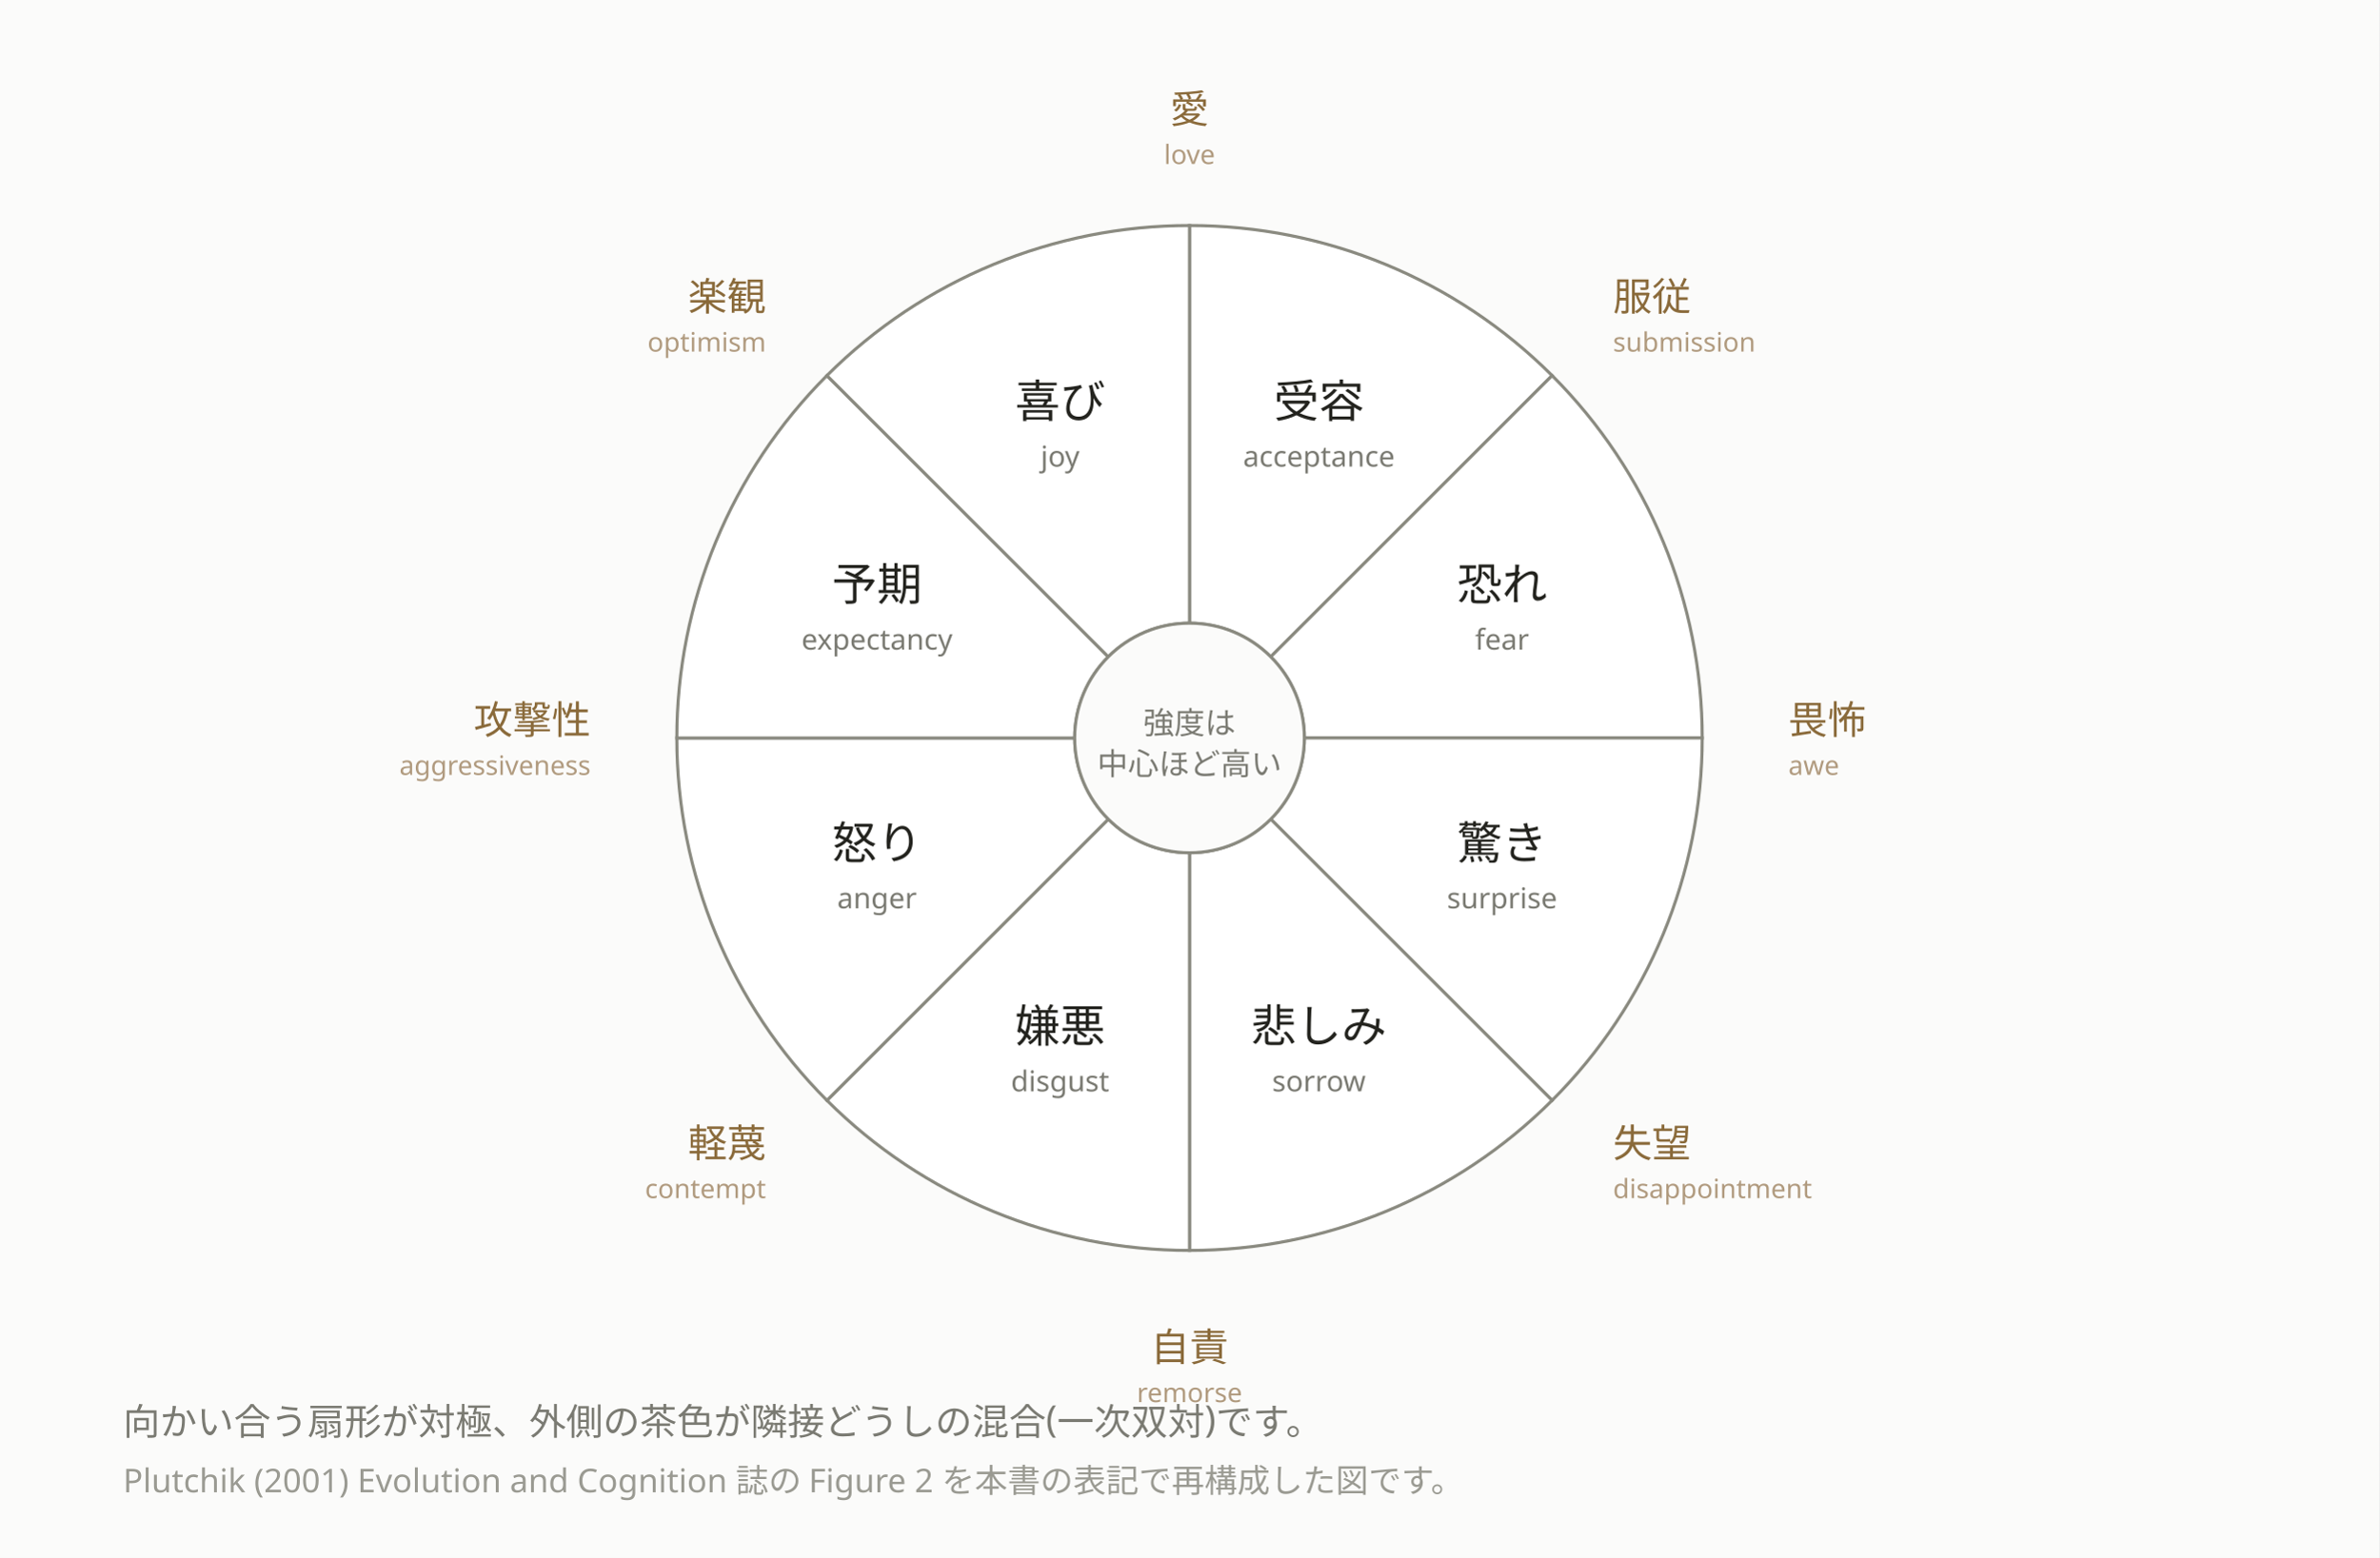
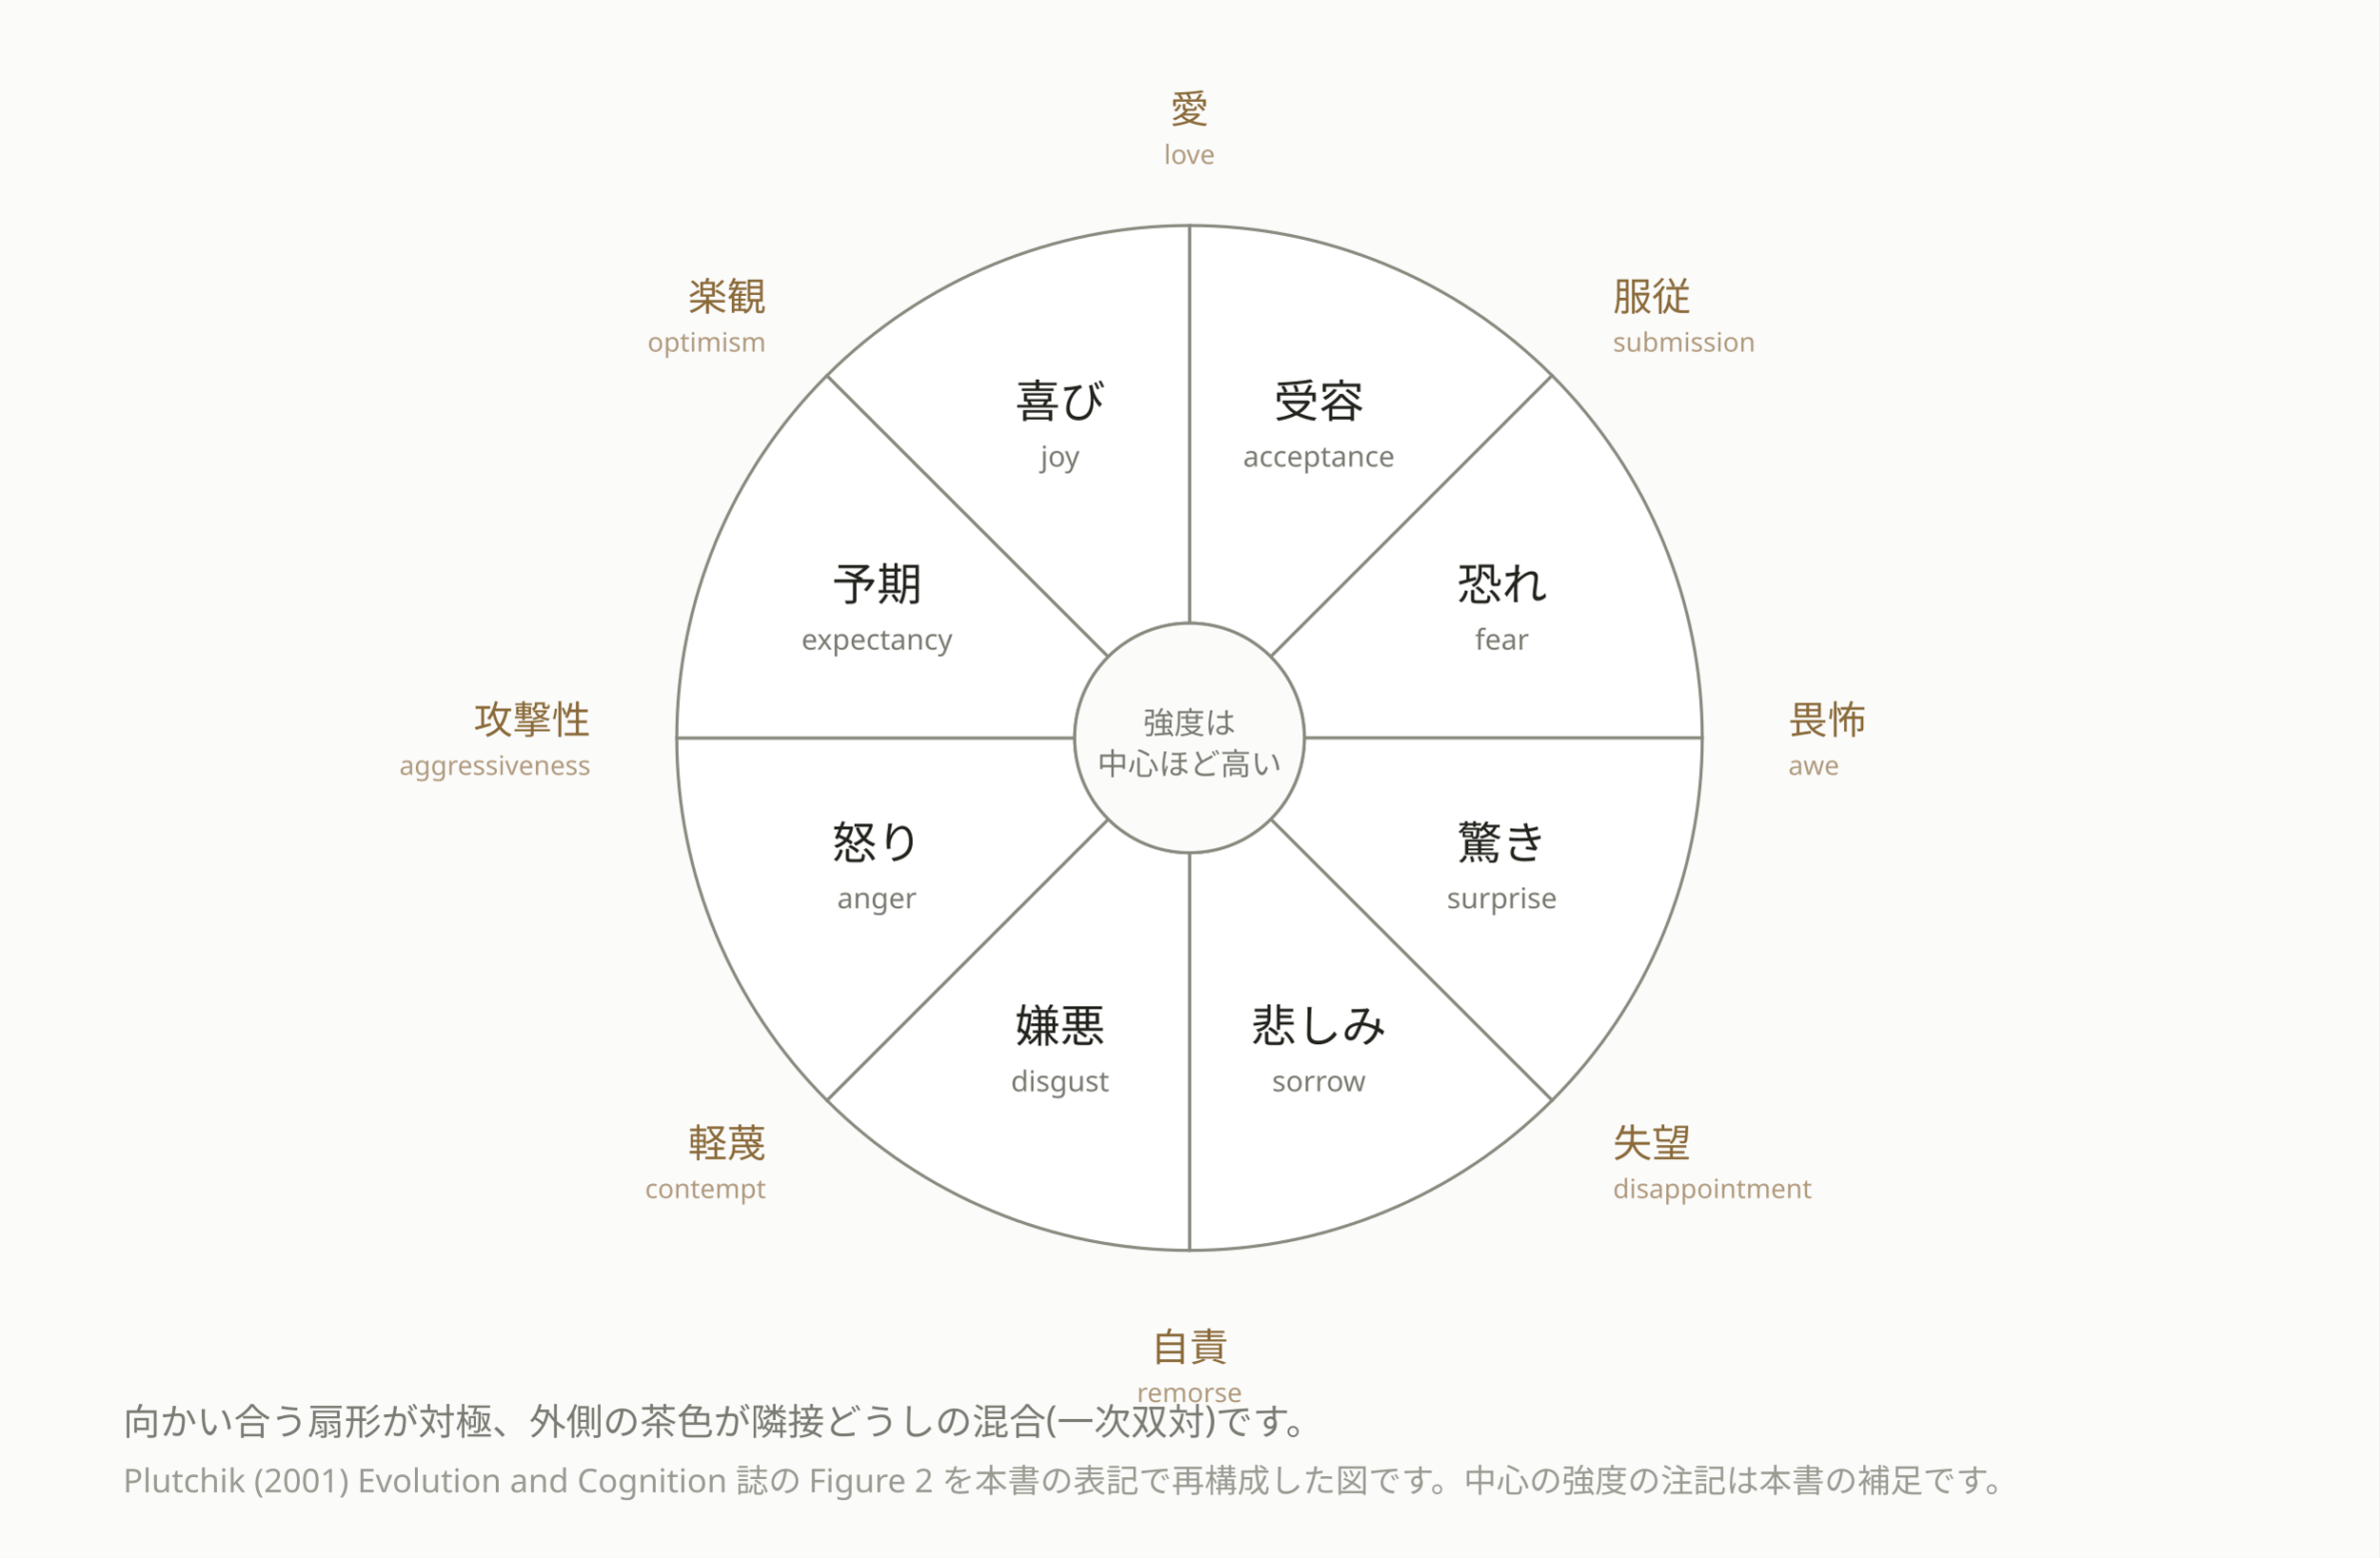
<svg xmlns="http://www.w3.org/2000/svg" width="1160" height="760" viewBox="0 0 1160 760" font-family="'Hiragino Sans','Hiragino Kaku Gothic ProN','Noto Sans JP',sans-serif">
  <rect width="1160" height="760" fill="#fbfbfa" />
  <path d="M580.0,304.0 L580.0,110.0 A250,250 0 0 1 756.8,183.2 L619.6,320.4 A56,56 0 0 0 580.0,304.0 Z" fill="#ffffff" stroke="#8a8a80" stroke-width="1.5" />
  <path d="M619.6,320.4 L756.8,183.2 A250,250 0 0 1 830.0,360.0 L636.0,360.0 A56,56 0 0 0 619.6,320.4 Z" fill="#ffffff" stroke="#8a8a80" stroke-width="1.5" />
  <path d="M636.0,360.0 L830.0,360.0 A250,250 0 0 1 756.8,536.8 L619.6,399.6 A56,56 0 0 0 636.0,360.0 Z" fill="#ffffff" stroke="#8a8a80" stroke-width="1.5" />
  <path d="M619.6,399.6 L756.8,536.8 A250,250 0 0 1 580.0,610.0 L580.0,416.0 A56,56 0 0 0 619.6,399.6 Z" fill="#ffffff" stroke="#8a8a80" stroke-width="1.5" />
  <path d="M580.0,416.0 L580.0,610.0 A250,250 0 0 1 403.2,536.8 L540.4,399.6 A56,56 0 0 0 580.0,416.0 Z" fill="#ffffff" stroke="#8a8a80" stroke-width="1.5" />
  <path d="M540.4,399.6 L403.2,536.8 A250,250 0 0 1 330.0,360.0 L524.0,360.0 A56,56 0 0 0 540.4,399.6 Z" fill="#ffffff" stroke="#8a8a80" stroke-width="1.5" />
  <path d="M524.0,360.0 L330.0,360.0 A250,250 0 0 1 403.2,183.2 L540.4,320.4 A56,56 0 0 0 524.0,360.0 Z" fill="#ffffff" stroke="#8a8a80" stroke-width="1.5" />
  <path d="M540.4,320.4 L403.2,183.2 A250,250 0 0 1 580.0,110.0 L580.0,304.0 A56,56 0 0 0 540.4,320.4 Z" fill="#ffffff" stroke="#8a8a80" stroke-width="1.5" />
  <line x1="601.4" y1="308.3" x2="558.6" y2="411.7" stroke="#dcdcd6" stroke-width="1" stroke-dasharray="3,4" />
  <line x1="631.7" y1="338.6" x2="528.3" y2="381.4" stroke="#dcdcd6" stroke-width="1" stroke-dasharray="3,4" />
  <line x1="631.7" y1="381.4" x2="528.3" y2="338.6" stroke="#dcdcd6" stroke-width="1" stroke-dasharray="3,4" />
  <line x1="601.4" y1="411.7" x2="558.6" y2="308.3" stroke="#dcdcd6" stroke-width="1" stroke-dasharray="3,4" />
  <text x="643.1" y="203.6" font-size="22" fill="#24241f" text-anchor="middle">受容</text>
  <text x="643.1" y="227.6" font-size="14" fill="#7a7a72" text-anchor="middle">acceptance</text>
  <text x="732.4" y="292.9" font-size="22" fill="#24241f" text-anchor="middle">恐れ</text>
  <text x="732.4" y="316.9" font-size="14" fill="#7a7a72" text-anchor="middle">fear</text>
  <text x="732.4" y="419.1" font-size="22" fill="#24241f" text-anchor="middle">驚き</text>
  <text x="732.4" y="443.1" font-size="14" fill="#7a7a72" text-anchor="middle">surprise</text>
  <text x="643.1" y="508.4" font-size="22" fill="#24241f" text-anchor="middle">悲しみ</text>
  <text x="643.1" y="532.4" font-size="14" fill="#7a7a72" text-anchor="middle">sorrow</text>
  <text x="516.9" y="508.4" font-size="22" fill="#24241f" text-anchor="middle">嫌悪</text>
  <text x="516.9" y="532.4" font-size="14" fill="#7a7a72" text-anchor="middle">disgust</text>
  <text x="427.6" y="419.1" font-size="22" fill="#24241f" text-anchor="middle">怒り</text>
  <text x="427.6" y="443.1" font-size="14" fill="#7a7a72" text-anchor="middle">anger</text>
  <text x="427.6" y="292.9" font-size="22" fill="#24241f" text-anchor="middle">予期</text>
  <text x="427.6" y="316.9" font-size="14" fill="#7a7a72" text-anchor="middle">expectancy</text>
  <text x="516.9" y="203.6" font-size="22" fill="#24241f" text-anchor="middle">喜び</text>
  <text x="516.9" y="227.6" font-size="14" fill="#7a7a72" text-anchor="middle">joy</text>
  <text x="580.0" y="60.0" font-size="19" fill="#8a6a3a" text-anchor="middle">愛</text>
  <text x="580.0" y="80.0" font-size="13" fill="#b09a7e" text-anchor="middle">love</text>
  <text x="786.5" y="151.5" font-size="19" fill="#8a6a3a" text-anchor="start">服従</text>
  <text x="786.5" y="171.5" font-size="13" fill="#b09a7e" text-anchor="start">submission</text>
  <text x="872.0" y="358.0" font-size="19" fill="#8a6a3a" text-anchor="start">畏怖</text>
  <text x="872.0" y="378.0" font-size="13" fill="#b09a7e" text-anchor="start">awe</text>
  <text x="786.5" y="564.5" font-size="19" fill="#8a6a3a" text-anchor="start">失望</text>
  <text x="786.5" y="584.5" font-size="13" fill="#b09a7e" text-anchor="start">disappointment</text>
  <text x="580.0" y="664.0" font-size="19" fill="#8a6a3a" text-anchor="middle">自責</text>
  <text x="580.0" y="684.0" font-size="13" fill="#b09a7e" text-anchor="middle">remorse</text>
  <text x="373.5" y="564.5" font-size="19" fill="#8a6a3a" text-anchor="end">軽蔑</text>
  <text x="373.5" y="584.5" font-size="13" fill="#b09a7e" text-anchor="end">contempt</text>
  <text x="288.0" y="358.0" font-size="19" fill="#8a6a3a" text-anchor="end">攻撃性</text>
  <text x="288.0" y="378.0" font-size="13" fill="#b09a7e" text-anchor="end">aggressiveness</text>
  <text x="373.5" y="151.5" font-size="19" fill="#8a6a3a" text-anchor="end">楽観</text>
  <text x="373.5" y="171.5" font-size="13" fill="#b09a7e" text-anchor="end">optimism</text>
  <circle cx="580" cy="360" r="56" fill="#fbfbfa" stroke="#8a8a80" stroke-width="1.5" />
  <text x="580" y="358" font-size="15" fill="#7a7a72" text-anchor="middle">強度は</text>
  <text x="580" y="378" font-size="15" fill="#7a7a72" text-anchor="middle">中心ほど高い</text>
  <text x="60" y="700" font-size="18" fill="#7a7a72">向かい合う扇形が対極、外側の茶色が隣接どうしの混合(一次双対)です。</text>
-   <text x="60" y="728" font-size="16" fill="#9a9a92">Plutchik (2001) Evolution and Cognition 誌の Figure 2 を本書の表記で再構成した図です。</text>
+   <text x="60" y="728" font-size="16" fill="#9a9a92">Plutchik (2001) Evolution and Cognition 誌の Figure 2 を本書の表記で再構成した図です。中心の強度の注記は本書の補足です。</text>
</svg>
